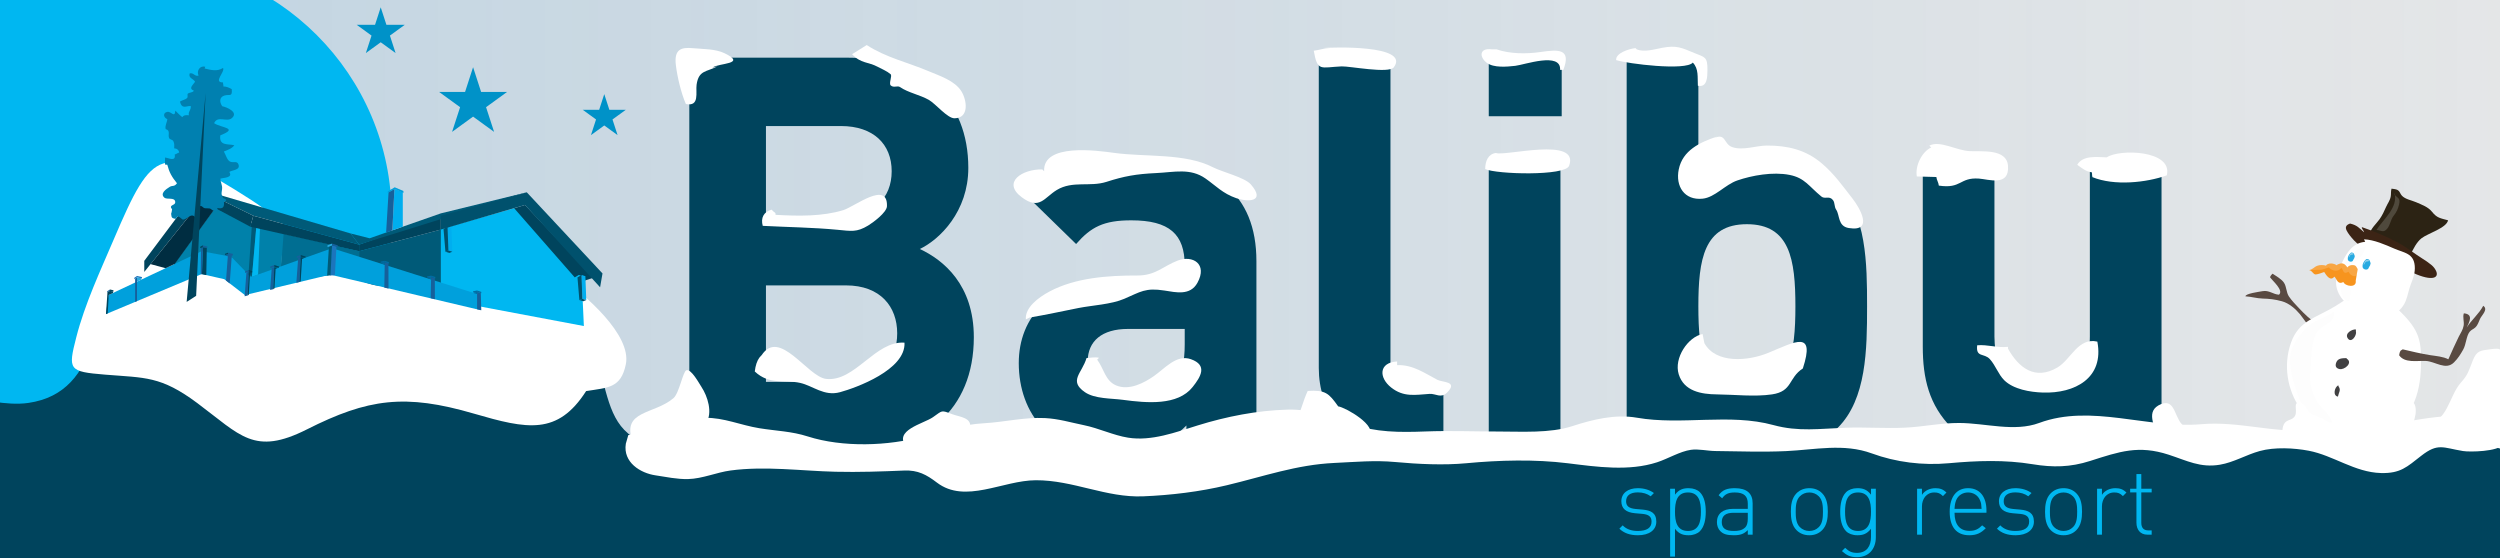
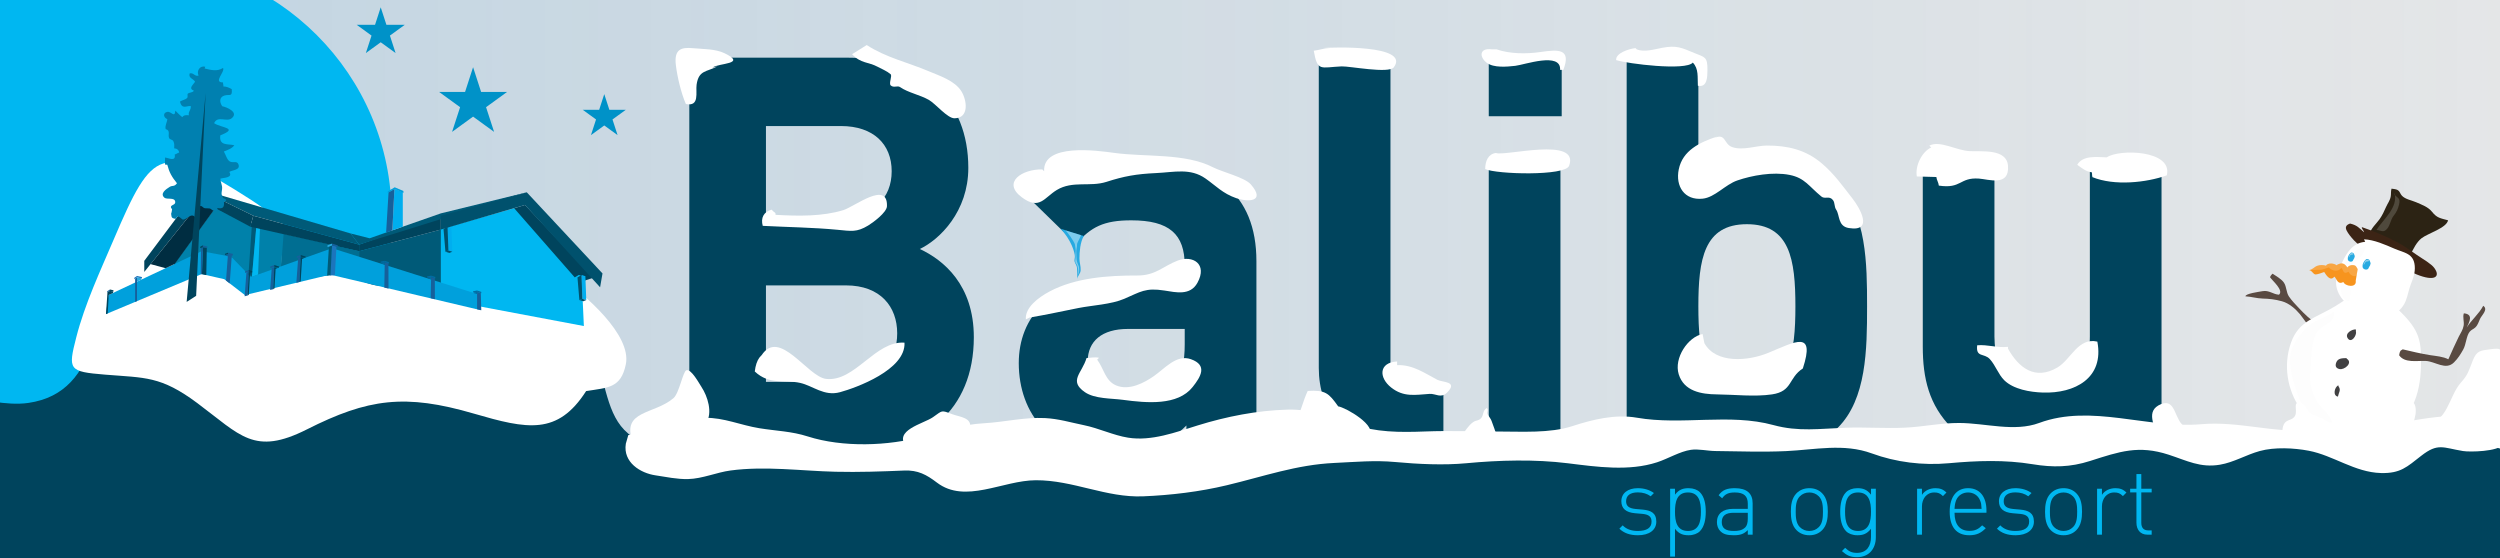
<svg xmlns="http://www.w3.org/2000/svg" version="1.1" id="Layer_1" x="0px" y="0px" width="683.442px" height="152.316px" viewBox="0 0 683.442 152.316" enable-background="new 0 0 683.442 152.316" xml:space="preserve">
  <rect x="-32.66" y="-34.684" fill="#E6E7E8" width="784.601" height="232" />
  <linearGradient id="SVGID_1_" gradientUnits="userSpaceOnUse" x1="-32.66" y1="81.316" x2="708.108" y2="81.316">
    <stop offset="0" style="stop-color:#2484C6" />
    <stop offset="1" style="stop-color:#2484C6;stop-opacity:0" />
  </linearGradient>
  <rect x="-32.66" y="-34.684" opacity="0.2" fill="url(#SVGID_1_)" width="740.768" height="232" />
  <rect x="-9.559" y="122.166" fill="#00445D" width="696.564" height="50.15" />
  <g>
    <g id="solstraler">
      <line fill="none" stroke="#00B7F1" stroke-miterlimit="10" x1="33.687" y1="25.988" x2="5.63" y2="-112.524" />
      <path id="sol_2_" fill="#00B7F1" d="M107.06,58.979c0,38.586-31.277,69.856-69.86,69.856c-38.581,0-69.86-31.271-69.86-69.856    c0-38.584,31.279-69.855,69.86-69.855C75.783-10.876,107.06,20.395,107.06,58.979z" />
      <line fill="none" stroke="#00B7F1" stroke-miterlimit="10" x1="-2.455" y1="106.828" x2="-101.882" y2="182.869" />
      <line fill="none" stroke="#00B7F1" stroke-miterlimit="10" x1="-19.167" y1="72.432" x2="-101.882" y2="87.924" />
      <line fill="none" stroke="#00B7F1" stroke-miterlimit="10" x1="-19.167" y1="32.78" x2="-146.043" y2="-6.252" />
      <line fill="none" stroke="#00B7F1" stroke-miterlimit="10" x1="-2.455" y1="11.134" x2="-56.374" y2="-43.266" />
      <line fill="none" stroke="#00B7F1" stroke-miterlimit="10" x1="64.651" y1="6.252" x2="86.106" y2="-67.276" />
      <path fill="none" stroke="#00B7F1" stroke-miterlimit="10" d="M138.623,15.765" />
      <path fill="none" stroke="#00B7F1" stroke-miterlimit="10" d="M39.277,60.536" />
    </g>
    <path fill="#00445D" d="M144.289,144.845c-0.434-0.866,51.288-21.528,39.384-22.347c-25.807-1.774-11.564-25.372-32.584-42.501   c-11.166-9.103-20.525-14.912-34.319-9.757c-10.6,3.959-14.471,8.669-24.916,3.17c-8.739-4.619-15.326-12.099-24.181-17.458   c-21.795-13.223-23.749-12.05-33.308,9.173c-8.406,18.661-6.344,42.063-26.589,45.023c-6.316,0.924-13.471-1.467-13.89-0.522   c-2.87,6.475,6.583,39.348,6.583,39.348L144.289,144.845z" />
    <path fill="#FFFFFF" d="M123.698,71.52c11.103-4.381,20.929-1.477,30.42,5.059c5.563,3.816,18.626,14.961,16.968,23.021   c-1.338,6.532-4.861,6.347-10.852,7.313c-7.802,12.15-16.078,10.419-30.686,6.159c-18.789-5.484-28.91-4.139-45.654,4.317   c-14.432,7.282-18.136,1.616-29.955-7.192c-10.001-7.446-14.233-6.881-25.209-7.78c-10.002-0.82-10.157-1.298-7.877-10.221   c2.316-9.066,6.584-18.175,10.245-26.749c10.739-25.172,12.936-26.561,37.429-10.88c9.947,6.375,17.351,15.234,27.173,20.705   C107.431,81.814,111.787,76.223,123.698,71.52z" />
    <polygon fill="#006E92" points="77.137,63.749 76.643,76.889 98.167,74.258 98.167,68.676  " />
    <polygon fill="#0081AA" points="47.548,72.209 59.048,56.442 68.894,61.079 77.617,62.849 76.463,77.803 67.431,79.769    59.708,72.209 47.548,75.993  " />
    <polygon fill="#00B7F1" points="119.938,62.758 119.938,81.659 159.616,89.133 158.934,74.258 140.658,56.888  " />
    <polygon fill="#005A78" points="120.516,62.758 98.167,68.676 98.167,75.741 120.516,81.659  " />
    <path fill="#005A78" d="M77.137,63.749" />
    <polygon fill="#00445D" points="120.516,58.979 98.167,66.872 98.167,68.676 120.516,62.758  " />
    <polygon fill="#005A78" points="54.223,51.588 95.865,63.828 98.167,66.872 69.25,58.979  " />
    <polygon fill="#00A0DC" points="29.651,80.668 55.121,68.676 62.1,69.987 63.498,70.485 68.593,75.741 90.773,67.853    131.359,80.668 131.359,84.779 90.281,75.081 66.948,80.668 61.291,76.315 55.121,74.917 28.967,85.874  " />
    <polygon fill="#00445D" points="140.556,56.924 143.513,56.026 162.246,75.908 159.287,76.889 159.287,75.495 158.216,75.169    157.124,75.838  " />
    <polygon fill="#005A78" points="68.871,61.331 67.919,75.221 68.911,75.437 70.181,60.567 69.36,60.567  " />
    <polygon fill="#1C75BC" points="90.773,67.057 90.157,75.331 91.553,75.221 91.98,67.391  " />
    <polyline fill="#005A78" points="89.423,75.331 89.924,67.391 90.773,67.057 90.347,75.215  " />
    <polygon fill="#00445D" points="39.441,71.307 39.441,74.346 55.065,54.87 68.415,61.977 69.25,58.979 54.223,51.588  " />
    <polygon fill="#002D41" points="41.152,72.204 45.269,73.319 47.788,72.137 58.856,56.888 55.065,54.87  " />
    <polygon fill="#005A78" points="95.865,63.828 101.049,65.143 120.516,58.329 144.008,52.569 98.167,66.872  " />
    <polygon fill="#00AEEF" points="107.826,51.588 107.263,62.971 110.114,61.968 110.114,52.569  " />
    <polygon fill="#16609B" points="107.826,51.588 106.226,52.569 105.554,63.56 107.263,62.971  " />
    <path fill="#16609B" d="M143.44,78.536" />
    <polygon fill="#16609B" points="130.425,79.791 130.425,84.551 131.574,84.825 131.435,80.064  " />
    <polygon fill="#006DA5" points="130.425,79.791 129.548,79.93 129.548,80.152 130.425,80.395  " />
    <polygon fill="#006DA5" points="130.425,79.408 130.425,79.791 131.574,80.176 131.574,79.791  " />
    <polygon fill="#006DA5" points="130.425,79.408 129.33,79.629 129.33,79.952 130.425,79.791  " />
    <path fill="#006DA5" d="M126.208,86.69" />
    <polygon fill="#16609B" points="117.858,75.731 117.738,81.522 118.889,81.784 118.869,76.014  " />
    <polygon fill="#006DA5" points="117.858,75.731 116.98,75.868 116.98,76.09 117.858,76.339  " />
    <polygon fill="#006DA5" points="117.858,75.352 117.858,75.731 119.005,76.118 119.005,75.731  " />
    <polygon fill="#006DA5" points="117.858,75.352 116.759,75.567 116.759,75.895 117.858,75.731  " />
    <polygon fill="#16609B" points="105.178,71.69 105.06,78.626 106.211,78.897 106.19,71.961  " />
    <polygon fill="#006DA5" points="105.178,71.69 104.302,71.821 104.302,72.04 105.178,72.292  " />
    <polygon fill="#006DA5" points="105.178,71.307 105.178,71.69 106.328,72.071 106.328,71.69  " />
    <polygon fill="#006DA5" points="105.178,71.307 104.08,71.524 104.08,71.852 105.178,71.69  " />
    <polygon fill="#16609B" points="81.52,70.536 81.011,77.302 81.864,77.096 82.202,70.317  " />
    <polygon fill="#16609B" points="81.136,70.096 81.136,70.561 82.202,70.18 82.202,69.715  " />
    <polygon fill="#00445D" points="82.202,69.715 83.572,70.141 83.445,70.454 82.202,70.18  " />
    <polygon fill="#00445D" points="83.292,70.454 82.202,70.317 81.864,77.096 82.202,76.889 82.578,70.767  " />
    <polygon fill="#16609B" points="74.288,73.276 73.843,79.271 74.696,79.071 74.974,73.057  " />
    <polygon fill="#16609B" points="73.904,72.836 73.904,73.297 74.974,72.918 74.974,72.45  " />
    <polygon fill="#00445D" points="74.974,72.45 76.342,72.881 76.217,73.204 74.974,72.918  " />
    <polygon fill="#00445D" points="76.062,73.204 74.974,73.057 74.696,79.071 75.035,78.858 75.346,73.504  " />
    <polygon fill="#16609B" points="67.36,74.588 66.878,80.991 67.689,80.796 68.009,74.385  " />
    <polygon fill="#16609B" points="66.998,74.176 66.998,74.614 68.009,74.254 68.009,73.811  " />
    <polygon fill="#00445D" points="68.009,73.811 69.304,74.212 69.185,74.51 68.009,74.254  " />
    <polygon fill="#00445D" points="69.043,74.51 68.009,74.385 67.689,80.796 68.009,80.599 68.364,74.805  " />
    <polygon fill="#00445D" points="55.449,67.583 55.212,74.954 56.393,75.215 56.537,67.662  " />
    <polygon fill="#16609B" points="55.449,67.583 54.943,67.774 54.886,74.999 55.212,74.954  " />
    <polygon fill="#16609B" points="55.449,67.057 55.449,67.583 56.681,67.774 56.681,67.376  " />
    <polygon fill="#00445D" points="55.449,67.057 54.738,67.461 54.738,67.853 55.449,67.583  " />
    <path fill="#00445D" d="M62.319,69.524" />
    <polygon fill="#16609B" points="29.312,79.611 29.312,79.963 30.063,79.52 30.063,79.137  " />
    <polygon fill="#00445D" points="30.063,79.137 31.02,79.353 31.02,79.703 30.063,79.52  " />
    <polygon fill="#00445D" points="29.379,79.903 28.967,85.874 29.447,85.664 29.724,80.644 30.063,80.48 30.913,80.073    30.913,79.657 30.063,79.52  " />
    <polygon fill="#16609B" points="37.453,75.823 37.453,82.312 36.939,82.537 36.939,76.194  " />
    <polygon fill="#1C75BC" points="36.72,75.948 36.72,76.358 37.453,75.823 37.453,75.437  " />
    <polygon fill="#1C75BC" points="37.453,75.437 38.811,75.747 38.811,76.132 37.453,75.823  " />
    <polygon fill="#27AAE1" points="38.637,76.053 38.637,76.44 37.453,76.996 37.453,75.823  " />
    <polygon fill="#16609B" points="62.319,69.524 61.786,76.698 62.794,77.478 63.377,69.715  " />
    <polygon fill="#16609B" points="62.319,69.086 62.319,69.549 63.662,69.883 63.662,69.4  " />
    <polygon fill="#00445D" points="62.319,69.086 61.5,69.385 61.5,69.704 62.319,69.524  " />
    <polygon fill="#16609B" points="61.678,69.704 61.678,69.883 62.281,70.049 62.319,69.524  " />
    <polygon fill="#00B7F1" points="70.126,61.391 68.871,75.647 70.552,75.042 71.134,60.856 70.181,60.567  " />
    <polygon fill="#00445D" points="69.25,58.979 68.415,61.977 98.167,68.676 98.167,66.872  " />
    <polygon fill="#00A0DC" points="106.011,52.305 106.011,52.759 107.907,51.668 110.285,52.759 110.285,52.213 107.907,51.198  " />
    <polygon fill="#00AEEF" points="160.028,75.495 160.272,82.024 159.203,81.696 158.958,75.169  " />
    <polygon fill="#00516D" points="158.958,75.169 157.866,75.838 158.382,82.024 159.203,81.696  " />
    <polygon fill="#00516D" points="160.272,82.024 159.47,82.364 158.382,82.024 159.203,81.696  " />
    <polygon fill="#00AEEF" points="123.41,62.284 123.659,68.817 122.588,68.485 122.344,61.954  " />
    <polygon fill="#00516D" points="122.344,61.954 121.25,62.625 121.769,68.817 122.588,68.485  " />
    <polygon fill="#00516D" points="123.659,68.817 122.855,69.151 121.769,68.817 122.588,68.485  " />
    <polygon fill="#00516D" points="120.516,58.979 120.516,62.758 143.513,56.026 164.052,78.536 164.709,74.752 144.008,52.569  " />
    <path fill="#0080B0" d="M56.106,18.236c-1.508-0.376-2.424,1.179-1.826,2.431c-1.087,0.307-1.332-0.866-2.423-0.602   c-0.41,1.318,0.949,1.38,1.477,2.278c-0.588,0.922-1.905,1.82-0.323,2.46c-0.463,0.621-1.151,0.372-1.676,0.818   c-0.171,0.142,0.072,0.863-0.157,1.128c-0.472,0.529-1.404,0.625-1.991,1.026c0.579,2.204,1.713,1.136,2.947,1.203   c0.206,1.058-0.817,1.613-0.48,2.534c-0.71-0.067-1.412-0.095-1.813,0.514c-0.652-0.492-1.337-1.202-1.909-1.79   c-0.142,2.154-1.125,0.149-2.179,0.345c-1.313,0.238-1.075,1.583-0.016,1.988c-0.062,0.939-0.688,1.717-0.45,2.723   c1.465,0.4,0.489,1.607,0.976,2.504c0.21,0.377,0.915,0.35,1.13,0.808c0.325,0.697,0.251,1.183,0.23,1.95   c0.719,0.013,1.258,0.45,1.359,1.146c-0.441,0.091-0.782,0.457-1.226,0.534c0.392,2.09-1.717,0.921-2.633,0.826   c-0.032,0.639-0.028,1.295,0,1.936c0.191,0,0.415,0.045,0.607,0.043c0.531,2.06,1.249,3.348,2.65,5.057   c-0.744,1.035-1.205,0.524-1.964,0.977c0,0.005-0.004,0.005-0.005,0.005c-1.012,0.615-2.767,1.815-1.475,2.958   c0.697,0.609,2.852-0.207,2.969,1.16c0.068,0.836-0.992,0.732-1.175,1.31c-0.09,0.295,0.322,0.623,0.299,0.696   c0.062-0.217-0.185,1.451-0.259,1.127c0.164,0.723-0.139,1.309,1.125,1.485c0.435,0.063,0.372-0.717,0.771-0.644   c0.496,0.104,1.125,0.838,1.318,0.856c1.007,0.118,2.308-2.097,3.445-0.562c-0.227-0.316,0.517-2.802,0.96-3.023   c0.888-0.438,0.925,0.358,1.627,0.482c0.36,0.055,1.102,0.013,1.356,0.07c0.253,0.064,0.737,0.547,0.865,0.547   c0.568-0.003,1.329,0.602,1.176-0.672c1.404,0.25,1.952-0.066,1.808-1.637c0.005,0.051,0.538-0.271,0.579-0.443   c0.111-0.463-0.754-0.492-0.844-0.709c-0.479-1.136-0.456-0.805-0.25-2.339c0.155-1.156-0.485-1.93-0.436-2.929   c1.004-0.24,3.448-0.204,2.42-1.802c0.715-0.563,3.201-0.435,2.46-2.163c-0.403-0.936-1.492-0.244-2.304-0.696   c-0.795-0.44-1.135-1.861-1.649-2.732c1.062-0.428,2.225-0.816,2.861-1.706c-1.638-0.444-4.264,0.267-3.825-2.72   c5.193-2.043,0.283-1.986-1.702-3.313c0.965-2.195,3.391-0.211,4.803-1.348c2.059-1.656-1.474-3.1-2.573-3.281   c-0.823-1.147-0.806-2.508,0.603-2.938c1.361-0.417,2.21,0.522,1.984-1.75c-0.734-0.401-1.47-0.729-2.289-0.729   c0.074-0.307-0.139-0.842-0.086-1.104c-2.84,0.037,0.665-2.938-0.005-3.95c-1.618,1.044-3.3,0.552-5.027,0.145" />
    <polyline fill="#00445D" points="51.025,82.537 56.213,25.424 53.621,80.866  " />
    <polygon fill="#27AAE1" points="89.541,67.552 89.541,67.033 90.773,66.592 90.773,67.109  " />
    <polyline fill="#16609B" points="90.773,66.592 92.333,67.076 92.333,67.552 90.773,67.109 90.773,66.708  " />
    <polygon id="star2" fill="#0092C8" points="129.33,18.373 131.523,25.132 138.623,25.132 132.877,29.303 135.074,36.054    129.33,31.88 123.585,36.054 125.781,29.303 120.035,25.132 127.137,25.132  " />
    <polygon id="Star1" fill="#0092C8" points="104.08,2 105.633,6.777 110.658,6.777 106.593,9.728 108.147,14.505 104.08,11.557    100.016,14.505 101.568,9.728 97.506,6.777 102.527,6.777  " />
    <polygon id="star3" fill="#0092C8" points="165.191,25.728 166.583,30.011 171.087,30.011 167.442,32.658 168.832,36.941    165.191,34.295 161.551,36.941 162.942,32.658 159.298,30.011 163.8,30.011  " />
  </g>
  <g>
    <g id="balibu">
      <path fill="#00445D" d="M233.36,123.09h-44.918V15.765h43.11c20.955,0,33.163,11.754,33.163,30.143    c0,11.907-7.837,19.596-13.264,22.159c6.484,3.021,14.771,9.802,14.771,24.123C266.223,112.233,252.507,123.09,233.36,123.09z     M229.894,34.457h-20.5v24.719h20.5c8.893,0,13.871-4.975,13.871-12.365C243.765,39.424,238.787,34.457,229.894,34.457z     M231.25,78.018h-21.856v26.376h21.856c9.501,0,14.025-6.027,14.025-13.259C245.276,83.897,240.751,78.018,231.25,78.018z" />
      <path fill="#00445D" d="M324.335,123.09v-6.78c-5.279,5.268-10.255,7.531-19.296,7.531c-8.892,0-15.379-2.264-20.045-6.928    c-4.223-4.37-6.487-10.712-6.487-17.632c0-12.524,8.595-22.776,26.834-22.776h18.534V72.59c0-8.589-4.218-12.356-14.615-12.356    c-7.537,0-11.005,1.807-15.077,6.475l-12.511-12.202c7.689-8.44,15.225-10.856,28.342-10.856c22.007,0,33.46,9.346,33.46,27.738    v51.702H324.335z M323.875,89.923h-15.52c-7.083,0-11.005,3.313-11.005,8.892c0,5.433,3.619,9.046,11.303,9.046    c5.428,0,8.897-0.453,12.364-3.77c2.107-1.955,2.858-5.123,2.858-9.938V89.923z" />
      <path fill="#00445D" d="M383.437,123.09c-16.127,0-22.912-11.305-22.912-22.46V15.765h19.596v83.652    c0,4.674,1.955,7.091,6.936,7.091h7.535v16.582H383.437z" />
      <path fill="#00445D" d="M406.992,123.09V44.556h19.598v78.534H406.992z" />
      <path fill="#00445D" d="M502.431,116.914c-4.375,4.363-11.457,7.082-19.146,7.082c-8.289,0-14.172-2.263-19.596-8.29v7.385    h-18.996V15.765h19.6v35.717c5.123-5.717,10.998-7.832,18.992-7.832c7.689,0,14.771,2.714,19.146,7.086    c7.834,7.842,7.984,21.258,7.984,33.009C510.416,95.508,510.265,109.074,502.431,116.914z M477.558,61.292    c-11.758,0-13.266,9.641-13.266,22.453c0,12.808,1.508,22.614,13.266,22.614c11.756,0,13.264-9.807,13.264-22.614    C490.822,70.932,489.314,61.292,477.558,61.292z" />
      <path fill="#00445D" d="M571.767,123.09v-7.238c-5.121,5.425-12.363,8.144-19.594,8.144c-7.838,0-14.172-2.565-18.543-6.938    c-6.332-6.322-7.986-13.716-7.986-22.305V44.556h19.59v47.481c0,10.706,6.787,14.321,12.967,14.321    c6.184,0,13.117-3.615,13.117-14.321V44.556h19.594v78.534H571.767z" />
    </g>
    <rect x="406.992" y="15.765" fill="#00445D" width="19.939" height="16.012" />
  </g>
  <path fill="#FFFFFF" d="M171.753,118.965c6.86-2.365,13.518-4.626,21.018-4.74c5.12-0.077,9.698,2.012,14.808,2.839  c4.717,0.764,8.806,0.826,13.253,2.252c9.469,3.034,22.097,2.667,31.516-0.036c5.608-1.609,10.785-3.237,16.663-3.573  c5.615-0.32,11.031-1.692,16.639-1.416c3.761,0.186,7.022,1.202,10.634,1.935c4.102,0.831,8.055,2.773,12.113,3.422  c6.389,1.021,12.999-1.477,18.976-3.332c7.942-2.466,16.287-4.104,24.558-4.331c6.579-0.18,11.203,1.844,17.399,3.915  c6.958,2.326,13.221,2.326,20.401,2.049c6.589-0.254,13.242,0.02,19.835,0.018c6.389-0.002,14.146,0.525,20.278-1.475  c5.566-1.815,11.719-3.328,17.637-2.301c12.386,2.15,25.285-1.28,37.349,2.019c6.82,1.864,12.646,0.982,19.69,0.723  c5.406-0.2,10.831,0.237,16.239-0.017c5.027-0.235,9.799-1.302,14.84-1.282c7.314,0.029,15.039,2.52,21.866-0.009  c14.274-5.286,29.6,1.627,44.347,0.342c10.146-0.884,19.921,2.468,30.024,1.684c2.871-0.224,5.256-1.499,8.144-1.701  c3.118-0.218,6.344,0.018,9.467,0.018c5.874,0,10.718-1.3,16.431-1.925c4.614-0.505,9.87-0.649,14.023,1.314  c2.009,0.95,6.031,3.734,4.29,6.209c-1.317,1.871-8.918,2.059-10.891,1.733c-5.482-0.904-6.809-2.278-11.413,1.32  c-3.895,3.044-5.667,4.84-10.998,4.698c-7.147-0.19-13.013-4.817-19.753-6.1c-4.027-0.766-9.353-1.032-13.371,0.082  c-3.777,1.048-7.077,3.099-10.893,3.741c-5.382,0.906-9.043-1.124-14.027-2.741c-8.197-2.66-13.34-0.886-21.463,1.717  c-5.401,1.731-10.156,1.806-15.694,0.894c-7.63-1.258-15.209-0.982-22.91-0.277c-7.17,0.657-14.475-0.266-21.075-2.684  c-7.673-2.81-15.545-1.001-23.361-0.632c-6.522,0.308-12.913,0.057-19.435-0.018c-2.137-0.024-4.585-0.627-6.646-0.331  c-2.995,0.431-6.246,2.428-9.239,3.405c-7.73,2.523-16.48,1.258-24.364,0.278c-9.09-1.129-18.725-0.867-27.813-0.012  c-6.142,0.578-13.153,0.251-19.425-0.334c-5.596-0.522-10.932-0.011-16.636,0.253c-10.355,0.48-19.36,3.699-29.442,6.107  c-7.395,1.766-15.23,2.709-22.853,3.021c-10.108,0.413-19.138-4.443-29.322-4.4c-9.064,0.037-19.278,6.548-27.036,0.642  c-2.834-2.157-5.191-3.451-8.942-3.294c-6.088,0.256-12.456,0.485-18.767,0.332c-9.489-0.23-19.188-1.622-28.728-0.342  c-3.806,0.511-7.665,2.246-11.578,2.341c-3.033,0.073-5.973-0.581-8.915-1.017c-4.111-0.607-8.931-3.537-8.115-8.649" />
  <g id="spa">
    <path fill="#00B7F1" d="M447.771,146.325c-2.189,0-3.805-0.573-5.078-1.797l0.912-0.91c0.963,1.015,2.34,1.536,4.111,1.536   c2.479,0,3.779-0.859,3.779-2.555c0-1.326-0.73-1.927-2.396-2.109l-2.084-0.182c-2.527-0.209-3.777-1.302-3.777-3.281   c0-2.189,1.771-3.569,4.506-3.569c1.744,0,3.283,0.494,4.402,1.327l-0.885,0.888c-0.967-0.703-2.139-1.067-3.518-1.067   c-2.084,0-3.205,0.86-3.205,2.422c0,1.327,0.783,1.929,2.553,2.11l2.031,0.181c2.086,0.211,3.676,0.833,3.676,3.281   C452.798,144.892,450.869,146.325,447.771,146.325z" />
    <path fill="#00B7F1" d="M464.703,145.23c-0.65,0.65-1.746,1.095-3.072,1.095c-1.434,0-2.609-0.31-3.727-1.771v7.603h-1.328v-18.542   h1.328v1.614c1.117-1.459,2.293-1.771,3.727-1.771c1.326,0,2.422,0.441,3.072,1.092c1.275,1.28,1.613,3.363,1.613,5.344   C466.316,141.871,465.978,143.954,464.703,145.23z M461.447,134.627c-3.076,0-3.543,2.661-3.543,5.266   c0,2.604,0.467,5.261,3.543,5.261c3.072,0,3.541-2.657,3.541-5.261C464.988,137.289,464.519,134.627,461.447,134.627z" />
    <path fill="#00B7F1" d="M477.806,144.92c-1.07,1.068-2.061,1.404-3.832,1.404c-1.875,0-2.891-0.31-3.697-1.146   c-0.602-0.599-0.91-1.51-0.91-2.446c0-2.293,1.639-3.621,4.373-3.621h4.066v-1.407c0-2.009-0.967-3.076-3.543-3.076   c-1.773,0-2.658,0.447-3.467,1.591l-0.963-0.832c1.066-1.487,2.369-1.929,4.43-1.929c3.332,0,4.867,1.484,4.867,4.117v8.592h-1.324   V144.92z M473.898,140.179c-2.139,0-3.207,0.832-3.207,2.524c0,1.667,0.992,2.45,3.283,2.45c1.148,0,2.217-0.103,3.125-0.965   c0.467-0.442,0.707-1.25,0.707-2.397v-1.612H473.898z" />
    <path fill="#00B7F1" d="M498.123,144.944c-0.912,0.91-2.061,1.381-3.492,1.381c-1.406,0-2.578-0.471-3.492-1.381   c-1.328-1.326-1.561-3.257-1.561-5.051c0-1.801,0.232-3.726,1.561-5.056c0.914-0.912,2.086-1.38,3.492-1.38   c1.432,0,2.58,0.468,3.492,1.38c1.326,1.33,1.561,3.255,1.561,5.056C499.683,141.687,499.449,143.618,498.123,144.944z    M497.232,135.695c-0.701-0.701-1.586-1.067-2.602-1.067c-1.018,0-1.9,0.366-2.604,1.067c-1.043,1.046-1.119,2.737-1.119,4.198   c0,1.458,0.076,3.15,1.119,4.191c0.703,0.703,1.586,1.069,2.604,1.069c1.016,0,1.9-0.366,2.602-1.069   c1.045-1.041,1.121-2.733,1.121-4.191C498.353,138.432,498.277,136.741,497.232,135.695z" />
    <path fill="#00B7F1" d="M507.679,152.316c-1.875,0-2.838-0.495-4.139-1.663l0.885-0.888c0.988,0.912,1.666,1.377,3.254,1.377   c2.631,0,3.805-1.846,3.805-4.348v-2.24c-1.121,1.461-2.293,1.771-3.725,1.771c-1.33,0-2.422-0.444-3.074-1.095   c-1.277-1.276-1.615-3.359-1.615-5.337c0-1.98,0.338-4.063,1.615-5.344c0.652-0.65,1.744-1.092,3.074-1.092   c1.432,0,2.604,0.313,3.725,1.771v-1.614h1.326v13.254C512.81,150.023,510.935,152.316,507.679,152.316z M507.939,134.627   c-3.072,0-3.543,2.661-3.543,5.266c0,2.604,0.471,5.261,3.543,5.261c3.074,0,3.545-2.657,3.545-5.261   C511.484,137.289,511.013,134.627,507.939,134.627z" />
    <path fill="#00B7F1" d="M528.779,134.627c-2.162,0-3.361,1.802-3.361,3.805v7.734h-1.33v-12.552h1.33v1.669   c0.732-1.176,2.189-1.826,3.672-1.826c1.225,0,2.111,0.288,3.023,1.196l-0.965,0.968   C530.394,134.863,529.822,134.627,528.779,134.627z" />
    <path fill="#00B7F1" d="M538.417,145.127c1.482,0,2.395-0.439,3.463-1.51l0.988,0.783c-1.275,1.272-2.447,1.924-4.531,1.924   c-3.463,0-5.338-2.24-5.338-6.432c0-4.063,1.875-6.436,5.027-6.436c3.15,0,5.025,2.269,5.025,6.12v0.602h-8.729   C534.324,143.382,535.734,145.127,538.417,145.127z M541.279,136.741c-0.545-1.326-1.795-2.113-3.252-2.113   c-1.461,0-2.711,0.787-3.256,2.113c-0.287,0.804-0.367,1.146-0.447,2.37h7.398C541.646,137.913,541.619,137.495,541.279,136.741z" />
    <path fill="#00B7F1" d="M550.998,146.325c-2.189,0-3.805-0.573-5.08-1.797l0.912-0.91c0.963,1.015,2.342,1.536,4.113,1.536   c2.477,0,3.779-0.859,3.779-2.555c0-1.326-0.73-1.927-2.398-2.109l-2.078-0.182c-2.533-0.209-3.781-1.302-3.781-3.281   c0-2.189,1.773-3.569,4.506-3.569c1.744,0,3.285,0.494,4.402,1.327l-0.885,0.888c-0.965-0.703-2.139-1.067-3.518-1.067   c-2.084,0-3.203,0.86-3.203,2.422c0,1.327,0.781,1.929,2.553,2.11l2.029,0.181c2.086,0.211,3.676,0.833,3.676,3.281   C556.025,144.892,554.093,146.325,550.998,146.325z" />
    <path fill="#00B7F1" d="M567.615,144.944c-0.912,0.91-2.059,1.381-3.488,1.381c-1.408,0-2.578-0.471-3.492-1.381   c-1.328-1.326-1.564-3.257-1.564-5.051c0-1.801,0.236-3.726,1.564-5.056c0.914-0.912,2.084-1.38,3.492-1.38   c1.43,0,2.576,0.468,3.488,1.38c1.328,1.33,1.564,3.255,1.564,5.056C569.179,141.687,568.943,143.618,567.615,144.944z    M566.728,135.695c-0.703-0.701-1.586-1.067-2.602-1.067s-1.904,0.366-2.607,1.067c-1.039,1.046-1.121,2.737-1.121,4.198   c0,1.458,0.082,3.15,1.121,4.191c0.703,0.703,1.592,1.069,2.607,1.069s1.898-0.366,2.602-1.069   c1.045-1.041,1.123-2.733,1.123-4.191C567.851,138.432,567.773,136.741,566.728,135.695z" />
    <path fill="#00B7F1" d="M577.98,134.627c-2.16,0-3.357,1.802-3.357,3.805v7.734h-1.33v-12.552h1.33v1.669   c0.729-1.176,2.188-1.826,3.67-1.826c1.227,0,2.111,0.288,3.023,1.196l-0.965,0.968   C579.595,134.863,579.025,134.627,577.98,134.627z" />
    <path fill="#00B7F1" d="M584.052,142.887v-8.282h-1.719v-0.99h1.719v-4.012h1.328v4.012h2.836v0.99h-2.836v8.307   c0,1.328,0.602,2.087,1.924,2.087h0.912v1.168h-1.143C585.095,146.167,584.052,144.788,584.052,142.887z" />
  </g>
  <path fill="#FFFFFF" d="M210.941,57.316c-2.162,0.58-3.028,2.256-2.424,4.425c6.893,0.363,13.696,0.437,20.424,1.075  c3.781,0.359,5.236,0.739,8.375-1.15c1.269-0.764,5.108-3.558,5.16-5.31c0.209-7.086-8.854,0.134-11.924,1.083  c-5.714,1.766-12.355,1.646-18.526,1.292c0.062-0.696-0.29-0.602-0.585-0.915" />
  <path fill="#FFFFFF" d="M210.064,96.253c-2.037,0.376-3.324,1.945-3.726,5.299c4.011,3.79,8.187,2.163,12.425,3.129  c3.523,0.8,6.52,3.727,10.875,2.537c4.361-1.191,18.009-6.113,17.631-13.544c-8.002-0.579-13.535,10.803-21.435,9.91  c-5.083-0.575-12.743-14.027-17.665-6.418" />
  <path fill="none" d="M298.441,98.316c-8.698,4.708,6.215,10.729,10,11.389c3.741,0.652,7.901-0.187,11.026-1.874  c4.125-2.229,3.946-4.07,4.91-8.951c-4.882,0.341-7.841,5.789-13.448,6.425c-5.369,0.609-10.129-0.393-12.988-5.488" />
  <path fill="#FFFFFF" d="M281.441,86.816c4.493-0.745,9.084-1.762,13.389-2.613c3.767-0.744,8.916-0.975,12.51-2.512  c4.459-1.907,5.762-3.087,10.99-2.264c3.123,0.491,7.042,1.464,9.012-2.102c2.857-5.173-1.295-7.658-5.373-6.094  c-4.099,1.573-6.021,4.096-11.027,4.084c-8.097-0.019-16.947,0.611-24.002,4.361c-3.169,1.685-6.741,4.426-6.498,7.639" />
  <path fill="#FFFFFF" d="M284.941,46.316c-5.432-0.124-11.121,3.494-5.611,7.611c4.863,3.634,6.118,0.086,9.613-2.012  c4.292-2.575,9.03-0.75,13.536-2.199c4.821-1.551,8.116-2.149,13.562-2.402c5.046-0.234,9.34-1.436,13.521,1.49  c2.868,2.007,4.689,4.085,8.406,5.373c3.131,1.085,8.173,1.073,3.985-3.763c-1.656-1.913-7.868-3.405-10.353-4.684  c-7.642-3.934-18.515-2.756-27.049-3.94c-4.586-0.636-19.519-2.721-19.111,5.026" />
  <path fill="#FFFFFF" d="M381.941,98.816c-5.04,0.268-5.051,4.422-1.624,7.124c3.417,2.692,6.521,2.008,10.513,1.739  c1.662-0.112,3.102,1.313,4.761-0.351c3.126-3.134-1.209-2.744-2.661-3.501c-3.369-1.757-6.683-4.167-10.988-4.012" />
  <path fill="#FFFFFF" d="M408.941,41.816c-2.156,0.313-2.903,2.26-2.925,4.398c3.04,1.443,21.909,1.97,22.946-0.9  C431.893,37.2,411.253,42.832,408.941,41.816" />
  <path fill="#FFFFFF" d="M469.441,37.316c-4.757,1.592-9.443,3.784-10.512,9c-0.94,4.595,1.547,8.521,6.537,7.998  c3.368-0.352,6.154-3.845,9.486-4.986c4.006-1.374,9.707-2.419,14.277-1.512c4.178,0.83,5.244,3.087,8.699,5.912  c1.005,0.821,2.116-0.336,3.157,0.967c0.58,0.727,0.317,1.805,0.88,2.621c1.032,1.497,0.403,4.528,3.449,5.024  c7.002,1.139,2.862-5.693,1.037-8.026c-2.794-3.57-4.931-6.68-8.415-9.648c-4.368-3.721-9.338-4.893-15.045-4.875  c-2.858,0.009-6.576,1.435-9.438,0.424c-2.464-0.869-1.618-4.028-5.113-2.398" />
  <path fill="#FFFFFF" d="M465.441,91.316c-3.947,0.753-7.911,6.557-6.512,11.023c1.445,4.611,6.134,5.436,10.4,5.477  c4.827,0.047,10.344,0.703,15.1,0c5.672-0.838,4.414-4.503,8.427-7.087c3.433-10.548-1.998-7.36-9.401-4.288  c-5.595,2.32-14.372,3.038-17.514-2.625" />
  <path fill="#FFFFFF" d="M527.941,40.316c-2.585,1.213-4.439,5.061-3.925,7.924c1.748,0.05,3.591,0.102,5.338,0.151  c0.079,0.827,0.61,1.521,0.676,2.349c6.228,0.939,5.6-2.279,10.924-1.923c2.681,0.179,8.422,2.288,7.985-3.5  c-0.354-4.7-7.082-3.848-10.498-4.002c-3.62-0.163-8.152-3.032-11-1.5" />
  <path fill="#FFFFFF" d="M575.941,43.02c-2.814-0.086-6.538-0.607-8.071,2.027c1.207,0.882,2.383,1.87,3.986,2.058  c0.115,0.468,0.02,0.869,0.17,1.329c6.004,2.437,14.736,1.506,20.328-0.501C594.054,40.987,579.303,40.675,575.941,43.02" />
  <path fill="#FFFFFF" d="M548.941,94.816c-3.02,0.324-5.518-0.667-8.425-0.425c-0.408,3.443,1.884,2.05,3.464,3.788  c1.566,1.723,2.325,4.188,3.936,5.773c2.517,2.48,7.05,3.246,10.525,3.363c8.744,0.296,16.832-3.939,14.925-13.925  c-5.265-1.215-7.191,4.864-10.901,7.062c-6.139,3.636-10.629,0.056-13.523-5.137" />
  <path fill="#FFFFFF" d="M232.941,14.816c2.41,2.604,4.38,2.031,7.052,3.474c1.268,0.685,2.426,1.11,3.472,1.99  c0.532,0.447-0.572,2.535,0.052,3.083c0.841,0.739,1.825-0.055,2.536,0.443c2.165,1.519,5.449,2.118,7.863,3.498  c1.937,1.107,5.082,5.076,7.053,5.036c4.075-0.083,3.348-5.003,1.847-7.398c-1.826-2.914-5.964-4.215-9-5.5  c-5.703-2.413-11.554-3.679-16.875-7.125" />
  <path fill="#FFFFFF" d="M300.441,97.816c-0.966-0.263-2.444-0.006-3.413,0.075c-1.222,4.152-4.974,6.192-0.45,9.313  c2.695,1.859,7.182,1.668,10.376,2.098c6.591,0.889,14.995,1.642,19.085-3.501c2.285-2.871,4.115-5.982-0.478-7.608  c-3.928-1.391-7.115,2.534-10.119,4.623c-2.578,1.793-6.788,4.111-10.402,2.512c-2.903-1.285-3.258-4.519-5.1-7.012" />
  <g>
    <path fill="#2C2314" d="M647.823,64.062c0.111-1.432,1.913-3.01,2.705-4.147c0.742-1.063,1.249-2.159,1.774-3.354   c0.453-1.022,1.089-1.75,1.27-2.888c0.112-0.701,0.002-1.391,0.211-2.098c0.452,0.08,1.237,0.113,1.633,0.355   c0.77,0.46,0.651,0.989,1.227,1.587c0.946,0.98,2.602,1.22,3.833,1.755c1.657,0.718,3.333,1.306,4.4,2.647   c1.34,1.682,2.233,1.727,4.366,2.304c-0.403,2.107-5.529,3.573-7.235,4.897c-1.324,1.028-2.331,2.976-3.044,4.568" />
    <path fill="#3C2415" d="M647.29,68.692c-1.38-1.068-2.786-1.896-3.794-3.013c-0.846-0.93-1.562-1.821-1.984-2.665   c-0.535-1.066,0.05-1.593,0.952-1.9c2.028,0.482,2.425,1.225,3.821,2.373c-0.023-0.398-0.836-1.139-0.569-1.388   c3.02,1.045,6.45,2.433,9.6,4.09c2.153,1.135,3.532,2.262,5.415,3.522c1.733,1.155,3.947,2.43,4.763,3.558   c1.795,2.491-0.013,3.731-4.877,1.736c-1.479-0.608-2.865-1.309-4.395-1.911c-1.856-0.734-3.555-1.335-5.438-2.393   c-1.13-0.639-2.337-1.317-3.521-1.961" />
    <path fill="#594A42" d="M633.559,88.638c-1.749-1.021-3.711-2.927-5.104-4.423c-0.909-0.977-1.963-2.047-2.722-3.178   c-0.73-1.091-0.632-2.64-1.33-3.719c-0.657-1.019-2.139-1.838-3.159-2.498c-0.238,0.185-0.583,0.661-0.685,0.946   c0.641,0.981,3.831,3.582,2.465,4.801c-1.61-0.096-2.728-1.29-4.488-0.97c-1.026,0.187-4.653,0.651-4.695,1.413   c1.598,0.079,3.108,0.567,4.687,0.609c1.855,0.045,3.442,0.225,5.296,0.737c1.93,0.534,3.66,2.021,4.941,3.548   c1.033,1.228,1.998,3.152,3.558,3.872c0.45-0.268,0.745-0.673,0.904-1.196" />
    <path fill="#FFFFFF" d="M645.331,80.502c-2.813,0.208-4.471,1.708-6.789,3.124c-5.539,3.386-10.103,3.957-12.263,10.132   c-2.114,6.042-1.043,12.79,2.596,18.024c7.517,10.817,24.49,11.848,30.661-0.868c1.593-3.282,2.19-6.947,2.289-10.569   c0.192-7.151-0.292-9.936-5.788-15.307C653.746,82.796,648.754,79.871,645.331,80.502" />
    <path fill="#FFFFFF" d="M646.575,66.115c-3.33,0.265-4.984,2.877-6.236,5.504c-1.378,2.89-2.505,5.513-0.99,8.601   c2.919,5.95,15.091,9.79,18.289,2.111c0.623-1.502,0.841-3.19,1.461-4.722c0.653-1.608,1.183-3.138,1.037-4.912   c-0.282-3.457-2.905-3.577-5.547-4.712c-2.542-1.094-5.548-2.448-8.321-2.566" />
    <path fill="#594A42" d="M656.846,95.5c2.515,0.582,5.022,1.209,7.553,1.596c1.521,0.231,3.541,0.381,4.92,1.129   c0.944-2.071,1.865-4.22,2.858-6.204c0.505-1.008,1.104-1.786,1.32-2.967c0.21-1.146-0.321-2.346,0.064-3.398   c2.739,0.254,1.466,2.405,0.779,3.902c1.251-2.07,3.342-3.708,4.519-5.962c1.417,0.981-0.337,2.469-0.863,3.55   c-0.422,0.868-0.548,1.62-1.288,2.355c-0.503,0.496-1.105,0.622-1.563,1.195c-0.925,1.155-0.96,3.452-1.758,4.858   c-0.724,1.275-1.38,2.379-2.521,3.516c-2.278,2.267-5.097-0.285-7.764-0.399c-2.316-0.1-5.719,0.645-7.233-1.549   c0.045-0.427,0.173-0.943,0.428-1.282" />
    <path fill="#414042" d="M644.047,90.058c-1.002-0.11-3.123,1.048-2.237,2.41c0.988,1.522,2.52-0.813,2.247-1.782" />
    <path fill="#414042" d="M641.45,97.892c-1.175,0.054-2.325,0.004-2.782,1.222c-0.308,0.828-0.177,1.526,0.865,1.774   c1.403,0.333,3.784-1.732,2.028-2.814" />
    <path fill="#414042" d="M639.246,105.348c-1.006,0.384-1.625,2.828-0.111,3.076c0.172-1.011,0.919-1.81,0.192-2.744" />
    <path opacity="0.01" d="M637.986,85.212c-1.191,1.089-3.542,1.8-4.974,2.6c-1.502,0.841-2.294,1.467-3.432,2.788   c-2.176,2.532-3.697,4.851-3.548,8.394c0.125,3.012,1.267,6.544,2.259,9.288c0.607,1.677,1.734,3.479,3.125,4.512   c1.284,0.951,2.796,1.053,3.995,2.32c0.603,0.637,0.954,1.616,1.725,1.91c1.433-1.959-1.2-4.245-2.398-5.534   c-2.494-2.685-3.547-6.44-3.139-10.065c0.344-3.035,0.012-8.988,2.401-11.331c1.473-1.443,3.656-1.709,4.109-4.069" />
    <path opacity="0.01" d="M646.839,67.27c-0.735,0.467-1.768,0.504-2.549,1.042c-0.779,0.532-1.051,1.34-1.596,2.026   c-0.473,0.596-1.576,1.156-1.947,1.76c-0.356,0.581-0.396,1.586-0.552,2.258c-0.396,1.699-0.963,8.125,2.047,7.917   c0.917-2.757-0.664-5.958,0.381-8.95c0.754-2.165,3.613-2.936,3.896-5.347" />
    <g>
      <path fill="#F7941E" d="M644.529,73.581c-0.361-0.631-0.452-1.069-1.304-1.111c-0.553-0.029-1.18,0.158-1.504,0.65    c-0.752-1.085-1.466-1.544-3.013-0.605c-0.425-0.519-2.38-0.776-2.842,0.13c-0.637-0.221-1.623-0.274-2.424,0.034    c-0.784,0.301-1.236,1.043-2.195,1.154c0.815,0.107,1.054,1.089,1.73,1.199c0.356,0.057,1.996-0.486,2.407-0.676    c0.388,0.582,1.6,2.787,2.778,1.264c0.692,0.625,0.873,2.338,2.456,1.463c0.452,1.207,3.692,1.735,3.383-0.339" />
      <path opacity="0.17" fill="#FFFFFF" d="M644.529,73.581c-0.361-0.631-0.452-1.069-1.304-1.111c-0.553-0.029-1.18,0.158-1.504,0.65    c-0.752-1.085-1.466-1.544-3.013-0.605c-0.425-0.519-2.38-0.776-2.842,0.13c-0.637-0.221-1.623-0.274-2.424,0.034    c-0.784,0.301-1.236,1.043-2.195,1.154c0.815,0.107,2.33-0.18,3.005-0.067c0.357,0.057,1.996-0.488,2.408-0.679    c0.391,0.584,2.224,1.662,3.408,0.143c0.688,0.622,0.391,1.933,1.977,1.058c0.447,1.208,2.605,2.011,2.296-0.065" />
    </g>
    <g>
      <path fill="#27AAE1" d="M643.744,70.073c-0.036-0.204-0.104-0.368-0.187-0.556c-0.044-0.093-0.096-0.265-0.179-0.332    c-0.082-0.069-0.317-0.125-0.423-0.147c-0.121-0.027-0.204-0.013-0.301,0.068c-0.3,0.247-0.519,0.541-0.679,0.886    c-0.127,0.273-0.154,0.504-0.145,0.806c0.012,0.35,0.162,0.524,0.481,0.67c0.234,0.107,0.559,0.093,0.777-0.053    c0.117-0.083,0.131-0.152,0.185-0.279c0.089-0.215,0.238-0.403,0.341-0.607c0.048-0.092,0.04-0.152,0.066-0.249    c0.011-0.065,0.063-0.123,0.05-0.194" />
      <path opacity="0.52" fill="#F1F2F2" d="M643.388,69.415c-0.126-0.19-0.197-0.207-0.413-0.202c-0.102,0-0.202-0.026-0.283,0.036    c-0.044,0.033-0.105,0.097-0.155,0.143c-0.128,0.108-0.204,0.337-0.28,0.488c-0.104,0.196-0.182,0.267-0.208,0.503    c0.174,0.022,0.263-0.222,0.329-0.342c0.089-0.159,0.138-0.321,0.329-0.389c0.118-0.039,0.723-0.021,0.659-0.224" />
    </g>
    <g>
      <path fill="#27AAE1" d="M648.071,72.01c-0.039-0.233-0.117-0.423-0.214-0.639c-0.054-0.108-0.11-0.308-0.204-0.385    c-0.098-0.081-0.366-0.143-0.489-0.171c-0.14-0.03-0.233-0.011-0.349,0.08c-0.344,0.285-0.6,0.622-0.779,1.021    c-0.149,0.317-0.18,0.583-0.17,0.928c0.013,0.405,0.188,0.607,0.557,0.774c0.27,0.125,0.646,0.108,0.894-0.062    c0.138-0.092,0.155-0.176,0.215-0.32c0.103-0.246,0.275-0.464,0.396-0.7c0.054-0.106,0.045-0.177,0.074-0.291    c0.014-0.071,0.073-0.138,0.059-0.221" />
      <path opacity="0.52" fill="#F1F2F2" d="M647.663,71.252c-0.146-0.221-0.228-0.24-0.477-0.233c-0.12,0-0.235-0.031-0.326,0.04    c-0.052,0.041-0.121,0.112-0.181,0.162c-0.146,0.128-0.233,0.388-0.326,0.567c-0.115,0.225-0.207,0.306-0.233,0.58    c0.196,0.025,0.3-0.258,0.378-0.396c0.102-0.184,0.157-0.369,0.377-0.449c0.137-0.047,0.833-0.022,0.762-0.259" />
    </g>
    <path opacity="0.18" fill="#F1F2F2" d="M654.583,52.779c1.14,3.949-3.161,7.248-4.911,10.088c1.306,0.06,1.818,0.88,2.866-0.272   c0.904-0.994,0.967-2.508,1.78-3.543c0.802-1.019,1.229-1.85,1.533-3.165c0.408-1.77-0.284-1.573-1.347-2.774" />
  </g>
  <path fill="#FFFFFF" d="M363.441,13.149c-1.537,0.036-2.741,0.529-4.29,0.716c1.024,5.815,1.814,4.55,7.604,4.284  c2.149-0.099,12.945,2.05,14.284,0.248c4.623-6.224-17.137-5.494-19.598-5.248" />
  <path fill="#FFFFFF" d="M407.774,13.482c-3.388-0.424-3.402,2.122-1.325,3.684c1.9,1.43,5.503,1.087,7.766,0.834  c2.545-0.284,12.601-3.894,12.275,1.097c0.089-0.014,0.824-0.02,0.895,0c2.212-5.815-1.289-5.601-6.277-4.874  c-3.873,0.564-8.397,0.519-12-0.741" />
  <path fill="#FFFFFF" d="M447.107,13.149c-1.704,0.183-5.489,1.349-5.284,3.284c3.132,1,19.073,2.979,20.951,0.677  c1.659,1.697,1.252,4.024,1.384,6.322c2.611,0.567,2.593-2.44,2.616-4.283c0.046-3.694-0.728-3.475-3.586-4.659  c-3.493-1.447-4.832-2.168-8.804-1.415c-2.158,0.41-4.954,1.274-6.943,0.407" />
  <path fill="#FFFFFF" d="M172.891,120.616c-2.961-8.497,5.941-7.272,11.211-11.76c1.587-1.352,2.594-7.331,3.547-7.636  c1.334-0.429,3.509,3.652,4.143,4.608c1.604,2.424,3.152,7.027,1.208,9.848c-2.193,3.182-5.116,1.887-8.132,2.453  c-1.77,0.333-14.88,9.884-12.749,1.425" />
  <path fill="#FFFFFF" d="M354.441,114.816c1.285-2.606,1.781-5.239,3.058-7.942c4.832-0.293,5.741,0.58,8.331,4.219  c1.916,0.242,11.004,5.381,8.366,8.147c-1.425,1.494-16.481-1.172-17.755-2.757" />
  <path fill="#FFFFFF" d="M196.108,18.149c-2.948,1.562-5.1,0.977-5.674,5c-0.295,2.069,0.907,6.079-2.934,5.283  c-1.323-3.051-2.348-7.448-2.733-10.608c-0.539-4.428,1.499-4.944,4.667-4.649c2.801,0.261,6.149,0.166,8.666,1.391  c6.213,3.026-1.645,2.622-3.325,3.917" />
  <path fill="#FFFFFF" d="M247.774,122.149c-3.674-4.528,4.63-6.279,7.251-8.084c2.729-1.878,2.137-2.024,5.325-0.824  c2.042,0.768,5.49,0.905,4.807,3.852c1.354,0.279,0.833,0.789,0.617,1.724" />
  <path fill="#FFFFFF" d="M662.44,116.483c6.945-1.065,6.838-7.961,10.334-11.916c2.012-2.276,2.034-3.035,3.259-6.084  c1.056-2.628,2.029-2.641,4.74-3.001c3.279-0.438,2.875-0.115,4.234,3.353c1.242,3.168,2.314,6.451,2.767,9.907  c0.459,3.504-1.188,4.821-2.26,7.999c-0.587,1.743-0.148,4.875-1.407,6.075" />
  <path fill="#FFFFFF" d="M589.774,119.483c-0.553-2.928-3.472-7.194,1.019-9.007c4.22-1.703,3.532,4.844,6.723,6.265  c2.206,0.982,11.891-1.448,5.436,4.065c-3.439,2.938-7.728,1.618-11.511,0.01" />
  <path fill="#FFFFFF" d="M634.631,122.767c-1.132,0.149-2.142-0.473-3.249-0.67c-2.397-0.426-4.941,0.153-7.282-0.895  c-0.009-1.689-0.479-3.849,0.282-5.269c0.758-1.412,2.408-0.893,3.08-2.371c0.663-1.46-0.782-3.921,1.439-3.409  c1.163,0.268,2.315,2.027,2.346,3.662c1.318,0.27,2.17,0.354,3.406,0.575c0.702,0.125,1.377,0.898,2.106,1.063  c1.164,0.264,2.186-0.576,3.308-0.542c0.146,2.261,6.974,0.136,8.488-0.211c2.975-0.682,5.53-0.016,8.28-2.04  c0.771-0.568,1.618-2.524,2.323-2.684c1.214-0.275,1.379,2.063,1.191,3.255c-0.224,1.427-0.967,3.739-1.439,4.981  c-0.482,1.265-2.291,3.456-3.467,3.852" />
+   <g>
+     <path fill="#27AAE1" d="M289.875,62.507c2.899,2.893,4.023,6.6,3.973,7.73c-0.019,0.413-0.194,0.891-0.075,1.313   c0.178,0.629,0.591,0.939,0.655,1.697c0.085,0.998,0.082,2,0.082,3.008c0.085-0.885,0.867-1.414,0.917-2.389   c0.058-1.131-0.333-2.048-0.333-3.171c0-1.889,0.223-4.505,1.183-6.167" />
+     <path opacity="0.4" fill="#FFFFFF" d="M291.233,62.983c0.511,0.271,2.563,3.298,2.62,3.837c0.064,0.596,0.219,1.09,0.219,1.705   c0,0.575-0.097,1.02-0.031,1.6c0.059,0.515-0.213,1.13-0.063,1.596c0.075,0.231,0.262,0.453,0.398,0.654   c0.208,0.311,0.205,0.555,0.29,0.906c0.149,0.617,0.072,1.328,0.062,1.992c0.188-0.578,0.338-1.069,0.282-1.647   c-0.036-0.368,0.007-0.665-0.166-0.993c-0.128-0.244-0.19-0.431-0.278-0.688c-0.221-0.651-0.306-1.216-0.306-1.922   c0-0.599-0.086-1.338,0.036-1.92c0.095-0.453,0.157-0.827,0.152-1.321c-0.005-0.481,1.048-2.066,1.036-2.507" />
+   </g>
+   <path fill="#FFFFFF" d="M399.691,118.816c1.063-1.129,1.652-2.448,3.063-3.438c0.833-0.584,1.374-0.244,2.139-1.057  c0.766-0.814,0.336-2.033,1.548-2.78c0.644,0.764-0.165,1.021,0.253,1.773c0.286,0.516,0.833,1.095,1.065,1.752  c0.464,1.309,1.118,2.93,1.433,4.249" />
</svg>
